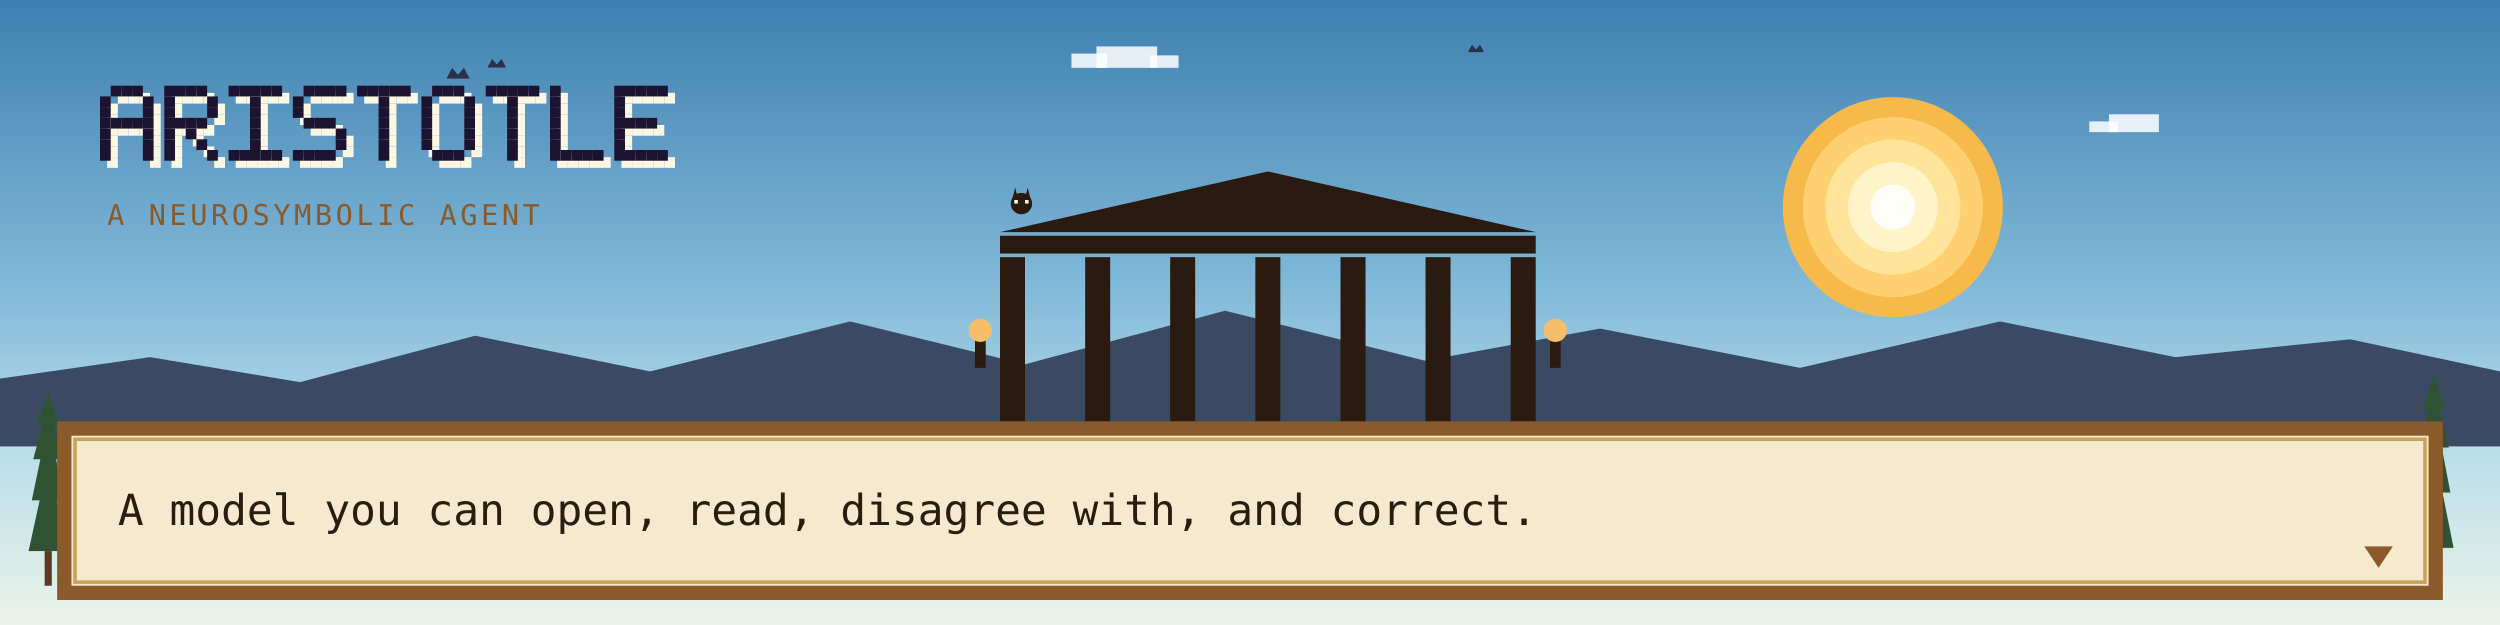
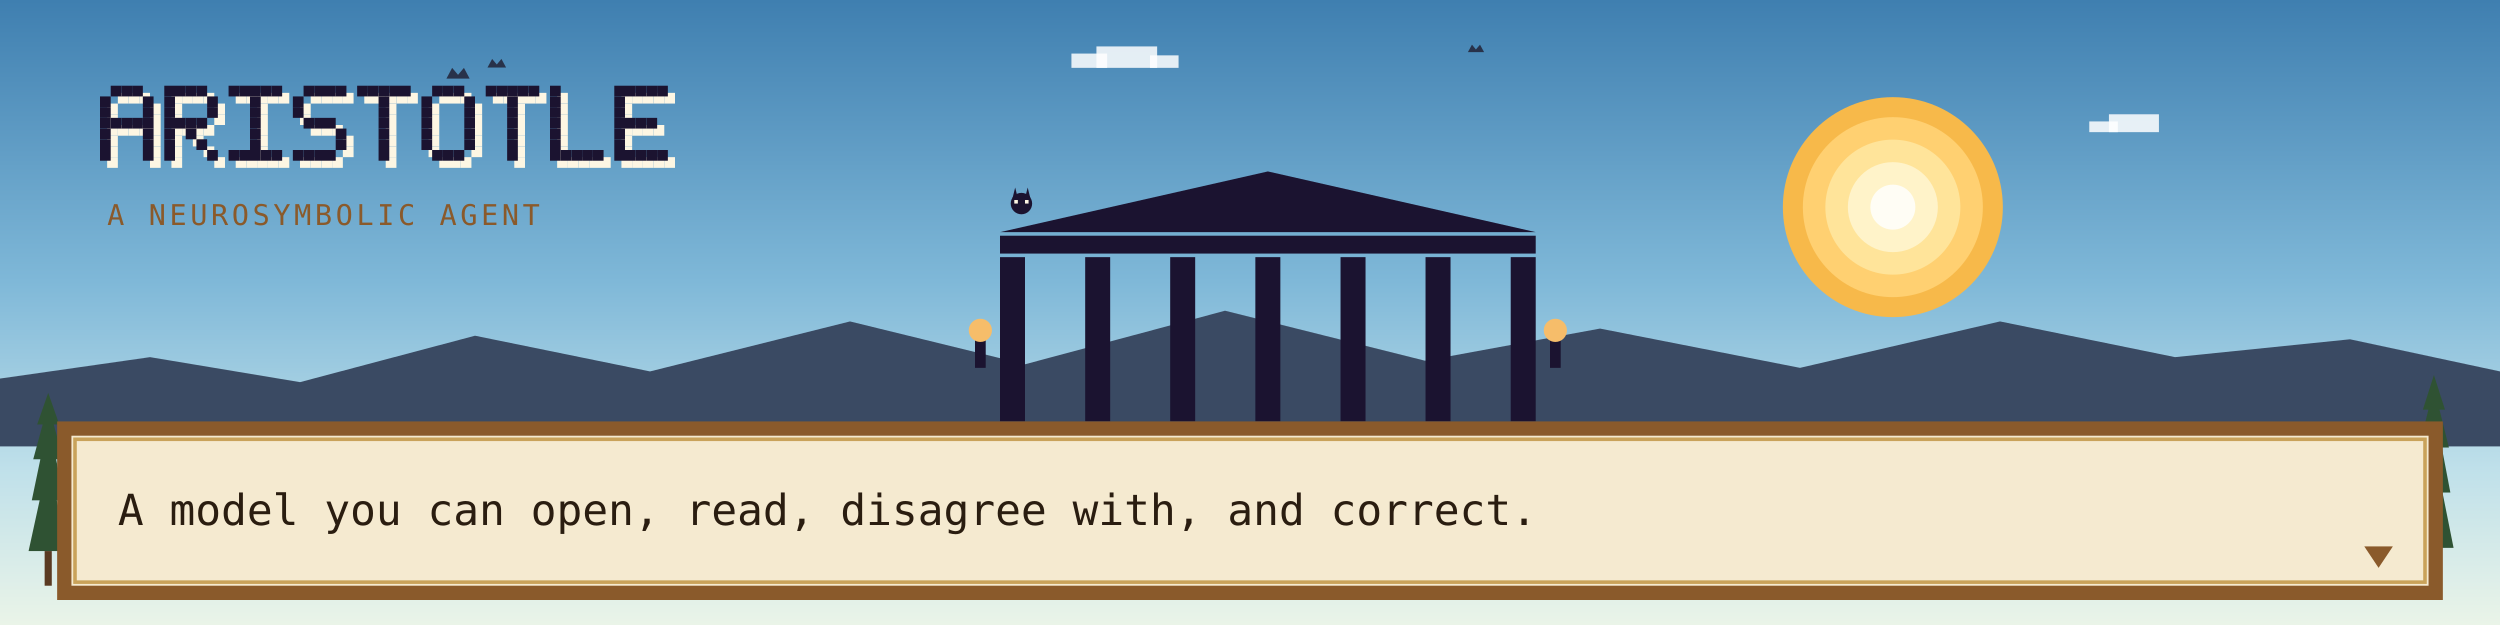
<svg xmlns="http://www.w3.org/2000/svg" viewBox="0 0 1400 350" role="img" aria-label="aristotle — a neurosymbolic agent that builds a model of your system, and shows it to you">
  <defs>
    <linearGradient id="sky" x1="0" y1="0" x2="0" y2="1">
      <stop offset="0%" stop-color="#3f7fb0" />
      <stop offset="45%" stop-color="#7fb8d8" />
      <stop offset="75%" stop-color="#bfe0ea" />
      <stop offset="100%" stop-color="#eaf4e8" />
    </linearGradient>
  </defs>
  <rect x="0.0" y="0.0" width="1400.0" height="350.0" fill="url(#sky)" />
  <rect x="600.0" y="30.0" width="20.0" height="8.0" fill="#ffffff" opacity="0.85" />
  <rect x="614.0" y="26.0" width="34.0" height="12.0" fill="#ffffff" opacity="0.85" />
  <rect x="644.0" y="31.0" width="16.0" height="7.0" fill="#ffffff" opacity="0.85" />
  <rect x="1170.0" y="68.0" width="16.0" height="6.0" fill="#ffffff" opacity="0.85" />
  <rect x="1181.0" y="64.0" width="28.0" height="10.0" fill="#ffffff" opacity="0.85" />
  <polygon points="250.0,44.0 253.2,38.0 256.5,41.9 259.8,38.0 263.0,44.0" fill="#28324a" />
  <polygon points="273.0,37.8 275.6,33.0 278.2,36.1 280.8,33.0 283.4,37.8" fill="#28324a" />
  <polygon points="822.0,29.2 824.3,25.0 826.5,27.7 828.8,25.0 831.1,29.2" fill="#28324a" />
  <circle cx="1060.0" cy="116.0" r="61.6" fill="#f7b94a" />
  <circle cx="1060.0" cy="116.0" r="50.4" fill="#ffd071" />
  <circle cx="1060.0" cy="116.0" r="37.8" fill="#ffe49a" />
  <circle cx="1060.0" cy="116.0" r="25.2" fill="#fff3c9" />
  <circle cx="1060.0" cy="116.0" r="12.6" fill="#fffdf5" />
  <polygon points="0.0,250.0 0.0,212.0 84.0,200.0 168.0,214.0 266.0,188.0 364.0,208.0 476.0,180.0 574.0,204.0 686.0,174.0 798.0,202.0 896.0,184.0 1008.0,206.0 1120.0,180.0 1218.0,200.0 1316.0,190.0 1400.0,208.0 1400.0,250.0" fill="#3a4a63" />
  <polygon points="27.0,220.0 33.2,237.7 30.1,237.7 35.4,257.2 31.4,257.2 36.2,280.2 31.8,280.2 38.0,308.6 16.0,308.6 22.2,280.2 17.8,280.2 22.6,257.2 18.6,257.2 23.9,237.7 20.8,237.7" fill="#2f5233" />
  <rect x="25.0" y="308.6" width="4.0" height="19.4" fill="#5a3a22" />
  <polygon points="1363.0,210.0 1369.2,229.4 1366.1,229.4 1371.4,250.6 1367.4,250.6 1372.2,275.8 1367.8,275.8 1374.0,306.8 1352.0,306.8 1358.2,275.8 1353.8,275.8 1358.6,250.6 1354.6,250.6 1359.9,229.4 1356.8,229.4" fill="#2f5233" />
  <rect x="1361.0" y="306.8" width="4.0" height="21.2" fill="#5a3a22" />
-   <polygon points="710.0,96.0 860.0,130.0 560.0,130.0" fill="#2a1a10" />
-   <rect x="560.0" y="132.0" width="300.0" height="10.0" fill="#2a1a10" />
-   <rect x="560.0" y="144.0" width="14.0" height="92.0" fill="#2a1a10" />
-   <rect x="607.7" y="144.0" width="14.0" height="92.0" fill="#2a1a10" />
-   <rect x="655.3" y="144.0" width="14.0" height="92.0" fill="#2a1a10" />
-   <rect x="703.0" y="144.0" width="14.0" height="92.0" fill="#2a1a10" />
-   <rect x="750.7" y="144.0" width="14.0" height="92.0" fill="#2a1a10" />
-   <rect x="798.3" y="144.0" width="14.0" height="92.0" fill="#2a1a10" />
-   <rect x="846.0" y="144.0" width="14.0" height="92.0" fill="#2a1a10" />
-   <rect x="552.0" y="238.0" width="316.0" height="12.0" fill="#2a1a10" />
-   <circle cx="572.0" cy="114.0" r="6.0" fill="#2a1a10" />
-   <polygon points="567.0,111.0 570.0,111.0 568.5,105.0" fill="#2a1a10" />
-   <polygon points="574.0,111.0 577.0,111.0 575.5,105.0" fill="#2a1a10" />
+   <polygon points="710.0,96.0 860.0,130.0 560.0,130.0" fill="#1b1330" />
+   <rect x="560.0" y="132.0" width="300.0" height="10.0" fill="#1b1330" />
+   <rect x="560.0" y="144.0" width="14.0" height="92.0" fill="#1b1330" />
+   <rect x="607.7" y="144.0" width="14.0" height="92.0" fill="#1b1330" />
+   <rect x="655.3" y="144.0" width="14.0" height="92.0" fill="#1b1330" />
+   <rect x="703.0" y="144.0" width="14.0" height="92.0" fill="#1b1330" />
+   <rect x="750.7" y="144.0" width="14.0" height="92.0" fill="#1b1330" />
+   <rect x="798.3" y="144.0" width="14.0" height="92.0" fill="#1b1330" />
+   <rect x="846.0" y="144.0" width="14.0" height="92.0" fill="#1b1330" />
+   <rect x="552.0" y="238.0" width="316.0" height="12.0" fill="#1b1330" />
+   <circle cx="572.0" cy="114.0" r="6.0" fill="#1b1330" />
+   <polygon points="567.0,111.0 570.0,111.0 568.5,105.0" fill="#1b1330" />
+   <polygon points="574.0,111.0 577.0,111.0 575.5,105.0" fill="#1b1330" />
  <rect x="568.0" y="112.0" width="2.0" height="2.0" fill="#fdf6e3" />
  <rect x="574.0" y="112.0" width="2.0" height="2.0" fill="#fdf6e3" />
-   <rect x="546.0" y="190.0" width="6.0" height="16.0" fill="#2a1a10" />
+   <rect x="546.0" y="190.0" width="6.0" height="16.0" fill="#1b1330" />
  <circle cx="549.0" cy="185.0" r="6.5" fill="#f6bd6a" />
-   <rect x="868.0" y="190.0" width="6.0" height="16.0" fill="#2a1a10" />
+   <rect x="868.0" y="190.0" width="6.0" height="16.0" fill="#1b1330" />
  <circle cx="871.0" cy="185.0" r="6.5" fill="#f6bd6a" />
  <rect x="66.0" y="52.0" width="6.0" height="6.0" fill="#fdf6e3" />
  <rect x="72.0" y="52.0" width="6.0" height="6.0" fill="#fdf6e3" />
  <rect x="78.0" y="52.0" width="6.0" height="6.0" fill="#fdf6e3" />
  <rect x="60.0" y="58.0" width="6.0" height="6.0" fill="#fdf6e3" />
  <rect x="84.0" y="58.0" width="6.0" height="6.0" fill="#fdf6e3" />
  <rect x="60.0" y="64.0" width="6.0" height="6.0" fill="#fdf6e3" />
  <rect x="84.0" y="64.0" width="6.0" height="6.0" fill="#fdf6e3" />
  <rect x="60.0" y="70.0" width="6.0" height="6.0" fill="#fdf6e3" />
  <rect x="66.0" y="70.0" width="6.0" height="6.0" fill="#fdf6e3" />
  <rect x="72.0" y="70.0" width="6.0" height="6.0" fill="#fdf6e3" />
  <rect x="78.0" y="70.0" width="6.0" height="6.0" fill="#fdf6e3" />
  <rect x="84.0" y="70.0" width="6.0" height="6.0" fill="#fdf6e3" />
  <rect x="60.0" y="76.0" width="6.0" height="6.0" fill="#fdf6e3" />
  <rect x="84.0" y="76.0" width="6.0" height="6.0" fill="#fdf6e3" />
  <rect x="60.0" y="82.0" width="6.0" height="6.0" fill="#fdf6e3" />
  <rect x="84.0" y="82.0" width="6.0" height="6.0" fill="#fdf6e3" />
  <rect x="60.0" y="88.0" width="6.0" height="6.0" fill="#fdf6e3" />
  <rect x="84.0" y="88.0" width="6.0" height="6.0" fill="#fdf6e3" />
  <rect x="96.0" y="52.0" width="6.0" height="6.0" fill="#fdf6e3" />
  <rect x="102.0" y="52.0" width="6.0" height="6.0" fill="#fdf6e3" />
  <rect x="108.0" y="52.0" width="6.0" height="6.0" fill="#fdf6e3" />
  <rect x="114.0" y="52.0" width="6.0" height="6.0" fill="#fdf6e3" />
  <rect x="96.0" y="58.0" width="6.0" height="6.0" fill="#fdf6e3" />
  <rect x="120.0" y="58.0" width="6.0" height="6.0" fill="#fdf6e3" />
  <rect x="96.0" y="64.0" width="6.0" height="6.0" fill="#fdf6e3" />
  <rect x="120.0" y="64.0" width="6.0" height="6.0" fill="#fdf6e3" />
  <rect x="96.0" y="70.0" width="6.0" height="6.0" fill="#fdf6e3" />
  <rect x="102.0" y="70.0" width="6.0" height="6.0" fill="#fdf6e3" />
  <rect x="108.0" y="70.0" width="6.0" height="6.0" fill="#fdf6e3" />
  <rect x="114.0" y="70.0" width="6.0" height="6.0" fill="#fdf6e3" />
  <rect x="96.0" y="76.0" width="6.0" height="6.0" fill="#fdf6e3" />
  <rect x="108.0" y="76.0" width="6.0" height="6.0" fill="#fdf6e3" />
  <rect x="96.0" y="82.0" width="6.0" height="6.0" fill="#fdf6e3" />
  <rect x="114.0" y="82.0" width="6.0" height="6.0" fill="#fdf6e3" />
  <rect x="96.0" y="88.0" width="6.0" height="6.0" fill="#fdf6e3" />
  <rect x="120.0" y="88.0" width="6.0" height="6.0" fill="#fdf6e3" />
  <rect x="132.0" y="52.0" width="6.0" height="6.0" fill="#fdf6e3" />
  <rect x="138.0" y="52.0" width="6.0" height="6.0" fill="#fdf6e3" />
  <rect x="144.0" y="52.0" width="6.0" height="6.0" fill="#fdf6e3" />
  <rect x="150.0" y="52.0" width="6.0" height="6.0" fill="#fdf6e3" />
  <rect x="156.0" y="52.0" width="6.0" height="6.0" fill="#fdf6e3" />
  <rect x="144.0" y="58.0" width="6.0" height="6.0" fill="#fdf6e3" />
  <rect x="144.0" y="64.0" width="6.0" height="6.0" fill="#fdf6e3" />
  <rect x="144.0" y="70.0" width="6.0" height="6.0" fill="#fdf6e3" />
  <rect x="144.0" y="76.0" width="6.0" height="6.0" fill="#fdf6e3" />
  <rect x="144.0" y="82.0" width="6.0" height="6.0" fill="#fdf6e3" />
  <rect x="132.0" y="88.0" width="6.0" height="6.0" fill="#fdf6e3" />
  <rect x="138.0" y="88.0" width="6.0" height="6.0" fill="#fdf6e3" />
  <rect x="144.0" y="88.0" width="6.0" height="6.0" fill="#fdf6e3" />
  <rect x="150.0" y="88.0" width="6.0" height="6.0" fill="#fdf6e3" />
  <rect x="156.0" y="88.0" width="6.0" height="6.0" fill="#fdf6e3" />
  <rect x="174.0" y="52.0" width="6.0" height="6.0" fill="#fdf6e3" />
  <rect x="180.0" y="52.0" width="6.0" height="6.0" fill="#fdf6e3" />
  <rect x="186.0" y="52.0" width="6.0" height="6.0" fill="#fdf6e3" />
  <rect x="192.0" y="52.0" width="6.0" height="6.0" fill="#fdf6e3" />
  <rect x="168.0" y="58.0" width="6.0" height="6.0" fill="#fdf6e3" />
  <rect x="168.0" y="64.0" width="6.0" height="6.0" fill="#fdf6e3" />
  <rect x="174.0" y="70.0" width="6.0" height="6.0" fill="#fdf6e3" />
  <rect x="180.0" y="70.0" width="6.0" height="6.0" fill="#fdf6e3" />
  <rect x="186.0" y="70.0" width="6.0" height="6.0" fill="#fdf6e3" />
  <rect x="192.0" y="76.0" width="6.0" height="6.0" fill="#fdf6e3" />
  <rect x="192.0" y="82.0" width="6.0" height="6.0" fill="#fdf6e3" />
  <rect x="168.0" y="88.0" width="6.0" height="6.0" fill="#fdf6e3" />
  <rect x="174.0" y="88.0" width="6.0" height="6.0" fill="#fdf6e3" />
  <rect x="180.0" y="88.0" width="6.0" height="6.0" fill="#fdf6e3" />
  <rect x="186.0" y="88.0" width="6.0" height="6.0" fill="#fdf6e3" />
  <rect x="204.0" y="52.0" width="6.0" height="6.0" fill="#fdf6e3" />
  <rect x="210.0" y="52.0" width="6.0" height="6.0" fill="#fdf6e3" />
  <rect x="216.0" y="52.0" width="6.0" height="6.0" fill="#fdf6e3" />
  <rect x="222.0" y="52.0" width="6.0" height="6.0" fill="#fdf6e3" />
  <rect x="228.0" y="52.0" width="6.0" height="6.0" fill="#fdf6e3" />
  <rect x="216.0" y="58.0" width="6.0" height="6.0" fill="#fdf6e3" />
  <rect x="216.0" y="64.0" width="6.0" height="6.0" fill="#fdf6e3" />
  <rect x="216.0" y="70.0" width="6.0" height="6.0" fill="#fdf6e3" />
  <rect x="216.0" y="76.0" width="6.0" height="6.0" fill="#fdf6e3" />
  <rect x="216.0" y="82.0" width="6.0" height="6.0" fill="#fdf6e3" />
  <rect x="216.0" y="88.0" width="6.0" height="6.0" fill="#fdf6e3" />
  <rect x="246.0" y="52.0" width="6.0" height="6.0" fill="#fdf6e3" />
  <rect x="252.0" y="52.0" width="6.0" height="6.0" fill="#fdf6e3" />
  <rect x="258.0" y="52.0" width="6.0" height="6.0" fill="#fdf6e3" />
  <rect x="240.0" y="58.0" width="6.0" height="6.0" fill="#fdf6e3" />
  <rect x="264.0" y="58.0" width="6.0" height="6.0" fill="#fdf6e3" />
  <rect x="240.0" y="64.0" width="6.0" height="6.0" fill="#fdf6e3" />
  <rect x="264.0" y="64.0" width="6.0" height="6.0" fill="#fdf6e3" />
  <rect x="240.0" y="70.0" width="6.0" height="6.0" fill="#fdf6e3" />
  <rect x="264.0" y="70.0" width="6.0" height="6.0" fill="#fdf6e3" />
  <rect x="240.0" y="76.0" width="6.0" height="6.0" fill="#fdf6e3" />
  <rect x="264.0" y="76.0" width="6.0" height="6.0" fill="#fdf6e3" />
  <rect x="240.0" y="82.0" width="6.0" height="6.0" fill="#fdf6e3" />
  <rect x="264.0" y="82.0" width="6.0" height="6.0" fill="#fdf6e3" />
  <rect x="246.0" y="88.0" width="6.0" height="6.0" fill="#fdf6e3" />
  <rect x="252.0" y="88.0" width="6.0" height="6.0" fill="#fdf6e3" />
  <rect x="258.0" y="88.0" width="6.0" height="6.0" fill="#fdf6e3" />
  <rect x="276.0" y="52.0" width="6.0" height="6.0" fill="#fdf6e3" />
  <rect x="282.0" y="52.0" width="6.0" height="6.0" fill="#fdf6e3" />
  <rect x="288.0" y="52.0" width="6.0" height="6.0" fill="#fdf6e3" />
  <rect x="294.0" y="52.0" width="6.0" height="6.0" fill="#fdf6e3" />
  <rect x="300.0" y="52.0" width="6.0" height="6.0" fill="#fdf6e3" />
  <rect x="288.0" y="58.0" width="6.0" height="6.0" fill="#fdf6e3" />
  <rect x="288.0" y="64.0" width="6.0" height="6.0" fill="#fdf6e3" />
  <rect x="288.0" y="70.0" width="6.0" height="6.0" fill="#fdf6e3" />
  <rect x="288.0" y="76.0" width="6.0" height="6.0" fill="#fdf6e3" />
  <rect x="288.0" y="82.0" width="6.0" height="6.0" fill="#fdf6e3" />
  <rect x="288.0" y="88.0" width="6.0" height="6.0" fill="#fdf6e3" />
  <rect x="312.0" y="52.0" width="6.0" height="6.0" fill="#fdf6e3" />
  <rect x="312.0" y="58.0" width="6.0" height="6.0" fill="#fdf6e3" />
  <rect x="312.0" y="64.0" width="6.0" height="6.0" fill="#fdf6e3" />
  <rect x="312.0" y="70.0" width="6.0" height="6.0" fill="#fdf6e3" />
  <rect x="312.0" y="76.0" width="6.0" height="6.0" fill="#fdf6e3" />
  <rect x="312.0" y="82.0" width="6.0" height="6.0" fill="#fdf6e3" />
  <rect x="312.0" y="88.0" width="6.0" height="6.0" fill="#fdf6e3" />
  <rect x="318.0" y="88.0" width="6.0" height="6.0" fill="#fdf6e3" />
  <rect x="324.0" y="88.0" width="6.0" height="6.0" fill="#fdf6e3" />
  <rect x="330.0" y="88.0" width="6.0" height="6.0" fill="#fdf6e3" />
  <rect x="336.0" y="88.0" width="6.0" height="6.0" fill="#fdf6e3" />
  <rect x="348.0" y="52.0" width="6.0" height="6.0" fill="#fdf6e3" />
  <rect x="354.0" y="52.0" width="6.0" height="6.0" fill="#fdf6e3" />
  <rect x="360.0" y="52.0" width="6.0" height="6.0" fill="#fdf6e3" />
  <rect x="366.0" y="52.0" width="6.0" height="6.0" fill="#fdf6e3" />
  <rect x="372.0" y="52.0" width="6.0" height="6.0" fill="#fdf6e3" />
  <rect x="348.0" y="58.0" width="6.0" height="6.0" fill="#fdf6e3" />
  <rect x="348.0" y="64.0" width="6.0" height="6.0" fill="#fdf6e3" />
  <rect x="348.0" y="70.0" width="6.0" height="6.0" fill="#fdf6e3" />
  <rect x="354.0" y="70.0" width="6.0" height="6.0" fill="#fdf6e3" />
  <rect x="360.0" y="70.0" width="6.0" height="6.0" fill="#fdf6e3" />
  <rect x="366.0" y="70.0" width="6.0" height="6.0" fill="#fdf6e3" />
  <rect x="348.0" y="76.0" width="6.0" height="6.0" fill="#fdf6e3" />
  <rect x="348.0" y="82.0" width="6.0" height="6.0" fill="#fdf6e3" />
  <rect x="348.0" y="88.0" width="6.0" height="6.0" fill="#fdf6e3" />
  <rect x="354.0" y="88.0" width="6.0" height="6.0" fill="#fdf6e3" />
  <rect x="360.0" y="88.0" width="6.0" height="6.0" fill="#fdf6e3" />
  <rect x="366.0" y="88.0" width="6.0" height="6.0" fill="#fdf6e3" />
  <rect x="372.0" y="88.0" width="6.0" height="6.0" fill="#fdf6e3" />
  <rect x="62.0" y="48.0" width="6.0" height="6.0" fill="#1b1330" />
  <rect x="68.0" y="48.0" width="6.0" height="6.0" fill="#1b1330" />
  <rect x="74.0" y="48.0" width="6.0" height="6.0" fill="#1b1330" />
  <rect x="56.0" y="54.0" width="6.0" height="6.0" fill="#1b1330" />
  <rect x="80.0" y="54.0" width="6.0" height="6.0" fill="#1b1330" />
  <rect x="56.0" y="60.0" width="6.0" height="6.0" fill="#1b1330" />
  <rect x="80.0" y="60.0" width="6.0" height="6.0" fill="#1b1330" />
  <rect x="56.0" y="66.0" width="6.0" height="6.0" fill="#1b1330" />
  <rect x="62.0" y="66.0" width="6.0" height="6.0" fill="#1b1330" />
  <rect x="68.0" y="66.0" width="6.0" height="6.0" fill="#1b1330" />
  <rect x="74.0" y="66.0" width="6.0" height="6.0" fill="#1b1330" />
  <rect x="80.0" y="66.0" width="6.0" height="6.0" fill="#1b1330" />
  <rect x="56.0" y="72.0" width="6.0" height="6.0" fill="#1b1330" />
  <rect x="80.0" y="72.0" width="6.0" height="6.0" fill="#1b1330" />
  <rect x="56.0" y="78.0" width="6.0" height="6.0" fill="#1b1330" />
  <rect x="80.0" y="78.0" width="6.0" height="6.0" fill="#1b1330" />
  <rect x="56.0" y="84.0" width="6.0" height="6.0" fill="#1b1330" />
  <rect x="80.0" y="84.0" width="6.0" height="6.0" fill="#1b1330" />
  <rect x="92.0" y="48.0" width="6.0" height="6.0" fill="#1b1330" />
  <rect x="98.0" y="48.0" width="6.0" height="6.0" fill="#1b1330" />
  <rect x="104.0" y="48.0" width="6.0" height="6.0" fill="#1b1330" />
  <rect x="110.0" y="48.0" width="6.0" height="6.0" fill="#1b1330" />
  <rect x="92.0" y="54.0" width="6.0" height="6.0" fill="#1b1330" />
  <rect x="116.0" y="54.0" width="6.0" height="6.0" fill="#1b1330" />
  <rect x="92.0" y="60.0" width="6.0" height="6.0" fill="#1b1330" />
  <rect x="116.0" y="60.0" width="6.0" height="6.0" fill="#1b1330" />
  <rect x="92.0" y="66.0" width="6.0" height="6.0" fill="#1b1330" />
  <rect x="98.0" y="66.0" width="6.0" height="6.0" fill="#1b1330" />
  <rect x="104.0" y="66.0" width="6.0" height="6.0" fill="#1b1330" />
  <rect x="110.0" y="66.0" width="6.0" height="6.0" fill="#1b1330" />
  <rect x="92.0" y="72.0" width="6.0" height="6.0" fill="#1b1330" />
  <rect x="104.0" y="72.0" width="6.0" height="6.0" fill="#1b1330" />
  <rect x="92.0" y="78.0" width="6.0" height="6.0" fill="#1b1330" />
  <rect x="110.0" y="78.0" width="6.0" height="6.0" fill="#1b1330" />
  <rect x="92.0" y="84.0" width="6.0" height="6.0" fill="#1b1330" />
  <rect x="116.0" y="84.0" width="6.0" height="6.0" fill="#1b1330" />
  <rect x="128.0" y="48.0" width="6.0" height="6.0" fill="#1b1330" />
  <rect x="134.0" y="48.0" width="6.0" height="6.0" fill="#1b1330" />
  <rect x="140.0" y="48.0" width="6.0" height="6.0" fill="#1b1330" />
  <rect x="146.0" y="48.0" width="6.0" height="6.0" fill="#1b1330" />
  <rect x="152.0" y="48.0" width="6.0" height="6.0" fill="#1b1330" />
  <rect x="140.0" y="54.0" width="6.0" height="6.0" fill="#1b1330" />
  <rect x="140.0" y="60.0" width="6.0" height="6.0" fill="#1b1330" />
  <rect x="140.0" y="66.0" width="6.0" height="6.0" fill="#1b1330" />
  <rect x="140.0" y="72.0" width="6.0" height="6.0" fill="#1b1330" />
  <rect x="140.0" y="78.0" width="6.0" height="6.0" fill="#1b1330" />
  <rect x="128.0" y="84.0" width="6.0" height="6.0" fill="#1b1330" />
  <rect x="134.0" y="84.0" width="6.0" height="6.0" fill="#1b1330" />
  <rect x="140.0" y="84.0" width="6.0" height="6.0" fill="#1b1330" />
  <rect x="146.0" y="84.0" width="6.0" height="6.0" fill="#1b1330" />
  <rect x="152.0" y="84.0" width="6.0" height="6.0" fill="#1b1330" />
  <rect x="170.0" y="48.0" width="6.0" height="6.0" fill="#1b1330" />
  <rect x="176.0" y="48.0" width="6.0" height="6.0" fill="#1b1330" />
  <rect x="182.0" y="48.0" width="6.0" height="6.0" fill="#1b1330" />
  <rect x="188.0" y="48.0" width="6.0" height="6.0" fill="#1b1330" />
  <rect x="164.0" y="54.0" width="6.0" height="6.0" fill="#1b1330" />
  <rect x="164.0" y="60.0" width="6.0" height="6.0" fill="#1b1330" />
  <rect x="170.0" y="66.0" width="6.0" height="6.0" fill="#1b1330" />
  <rect x="176.0" y="66.0" width="6.0" height="6.0" fill="#1b1330" />
  <rect x="182.0" y="66.0" width="6.0" height="6.0" fill="#1b1330" />
  <rect x="188.0" y="72.0" width="6.0" height="6.0" fill="#1b1330" />
  <rect x="188.0" y="78.0" width="6.0" height="6.0" fill="#1b1330" />
  <rect x="164.0" y="84.0" width="6.0" height="6.0" fill="#1b1330" />
  <rect x="170.0" y="84.0" width="6.0" height="6.0" fill="#1b1330" />
  <rect x="176.0" y="84.0" width="6.0" height="6.0" fill="#1b1330" />
  <rect x="182.0" y="84.0" width="6.0" height="6.0" fill="#1b1330" />
  <rect x="200.0" y="48.0" width="6.0" height="6.0" fill="#1b1330" />
  <rect x="206.0" y="48.0" width="6.0" height="6.0" fill="#1b1330" />
  <rect x="212.0" y="48.0" width="6.0" height="6.0" fill="#1b1330" />
  <rect x="218.0" y="48.0" width="6.0" height="6.0" fill="#1b1330" />
  <rect x="224.0" y="48.0" width="6.0" height="6.0" fill="#1b1330" />
  <rect x="212.0" y="54.0" width="6.0" height="6.0" fill="#1b1330" />
  <rect x="212.0" y="60.0" width="6.0" height="6.0" fill="#1b1330" />
  <rect x="212.0" y="66.0" width="6.0" height="6.0" fill="#1b1330" />
  <rect x="212.0" y="72.0" width="6.0" height="6.0" fill="#1b1330" />
  <rect x="212.0" y="78.0" width="6.0" height="6.0" fill="#1b1330" />
  <rect x="212.0" y="84.0" width="6.0" height="6.0" fill="#1b1330" />
  <rect x="242.0" y="48.0" width="6.0" height="6.0" fill="#1b1330" />
  <rect x="248.0" y="48.0" width="6.0" height="6.0" fill="#1b1330" />
  <rect x="254.0" y="48.0" width="6.0" height="6.0" fill="#1b1330" />
  <rect x="236.0" y="54.0" width="6.0" height="6.0" fill="#1b1330" />
  <rect x="260.0" y="54.0" width="6.0" height="6.0" fill="#1b1330" />
  <rect x="236.0" y="60.0" width="6.0" height="6.0" fill="#1b1330" />
  <rect x="260.0" y="60.0" width="6.0" height="6.0" fill="#1b1330" />
  <rect x="236.0" y="66.0" width="6.0" height="6.0" fill="#1b1330" />
  <rect x="260.0" y="66.0" width="6.0" height="6.0" fill="#1b1330" />
  <rect x="236.0" y="72.0" width="6.0" height="6.0" fill="#1b1330" />
  <rect x="260.0" y="72.0" width="6.0" height="6.0" fill="#1b1330" />
  <rect x="236.0" y="78.0" width="6.0" height="6.0" fill="#1b1330" />
  <rect x="260.0" y="78.0" width="6.0" height="6.0" fill="#1b1330" />
  <rect x="242.0" y="84.0" width="6.0" height="6.0" fill="#1b1330" />
  <rect x="248.0" y="84.0" width="6.0" height="6.0" fill="#1b1330" />
  <rect x="254.0" y="84.0" width="6.0" height="6.0" fill="#1b1330" />
  <rect x="272.0" y="48.0" width="6.0" height="6.0" fill="#1b1330" />
  <rect x="278.0" y="48.0" width="6.0" height="6.0" fill="#1b1330" />
  <rect x="284.0" y="48.0" width="6.0" height="6.0" fill="#1b1330" />
  <rect x="290.0" y="48.0" width="6.0" height="6.0" fill="#1b1330" />
  <rect x="296.0" y="48.0" width="6.0" height="6.0" fill="#1b1330" />
  <rect x="284.0" y="54.0" width="6.0" height="6.0" fill="#1b1330" />
  <rect x="284.0" y="60.0" width="6.0" height="6.0" fill="#1b1330" />
  <rect x="284.0" y="66.0" width="6.0" height="6.0" fill="#1b1330" />
  <rect x="284.0" y="72.0" width="6.0" height="6.0" fill="#1b1330" />
  <rect x="284.0" y="78.0" width="6.0" height="6.0" fill="#1b1330" />
  <rect x="284.0" y="84.0" width="6.0" height="6.0" fill="#1b1330" />
  <rect x="308.0" y="48.0" width="6.0" height="6.0" fill="#1b1330" />
  <rect x="308.0" y="54.0" width="6.0" height="6.0" fill="#1b1330" />
  <rect x="308.0" y="60.0" width="6.0" height="6.0" fill="#1b1330" />
  <rect x="308.0" y="66.0" width="6.0" height="6.0" fill="#1b1330" />
  <rect x="308.0" y="72.0" width="6.0" height="6.0" fill="#1b1330" />
  <rect x="308.0" y="78.0" width="6.0" height="6.0" fill="#1b1330" />
  <rect x="308.0" y="84.0" width="6.0" height="6.0" fill="#1b1330" />
  <rect x="314.0" y="84.0" width="6.0" height="6.0" fill="#1b1330" />
  <rect x="320.0" y="84.0" width="6.0" height="6.0" fill="#1b1330" />
  <rect x="326.0" y="84.0" width="6.0" height="6.0" fill="#1b1330" />
  <rect x="332.0" y="84.0" width="6.0" height="6.0" fill="#1b1330" />
  <rect x="344.0" y="48.0" width="6.0" height="6.0" fill="#1b1330" />
  <rect x="350.0" y="48.0" width="6.0" height="6.0" fill="#1b1330" />
  <rect x="356.0" y="48.0" width="6.0" height="6.0" fill="#1b1330" />
  <rect x="362.0" y="48.0" width="6.0" height="6.0" fill="#1b1330" />
  <rect x="368.0" y="48.0" width="6.0" height="6.0" fill="#1b1330" />
  <rect x="344.0" y="54.0" width="6.0" height="6.0" fill="#1b1330" />
  <rect x="344.0" y="60.0" width="6.0" height="6.0" fill="#1b1330" />
  <rect x="344.0" y="66.0" width="6.0" height="6.0" fill="#1b1330" />
  <rect x="350.0" y="66.0" width="6.0" height="6.0" fill="#1b1330" />
  <rect x="356.0" y="66.0" width="6.0" height="6.0" fill="#1b1330" />
  <rect x="362.0" y="66.0" width="6.0" height="6.0" fill="#1b1330" />
  <rect x="344.0" y="72.0" width="6.0" height="6.0" fill="#1b1330" />
  <rect x="344.0" y="78.0" width="6.0" height="6.0" fill="#1b1330" />
  <rect x="344.0" y="84.0" width="6.0" height="6.0" fill="#1b1330" />
  <rect x="350.0" y="84.0" width="6.0" height="6.0" fill="#1b1330" />
  <rect x="356.0" y="84.0" width="6.0" height="6.0" fill="#1b1330" />
  <rect x="362.0" y="84.0" width="6.0" height="6.0" fill="#1b1330" />
  <rect x="368.0" y="84.0" width="6.0" height="6.0" fill="#1b1330" />
  <text x="60" y="126" font-family="ui-monospace, SFMono-Regular, Menlo, Consolas, monospace" font-size="16" letter-spacing="2" fill="#8a5a2b">A NEUROSYMBOLIC AGENT</text>
  <rect x="32.0" y="236.0" width="1336.0" height="100.0" fill="#8a5a2b" />
  <rect x="40.0" y="244.0" width="1320.0" height="84.0" fill="#f5ead0" />
  <rect x="42" y="246" width="1316" height="80" fill="none" stroke="#c9a25a" stroke-width="2" />
  <text x="66" y="294.0" font-family="ui-monospace, SFMono-Regular, Menlo, Consolas, monospace" font-size="24" fill="#2a1d10">A model you can open, read, disagree with, and correct.</text>
  <polygon points="1324.0,306.0 1340.0,306.0 1332.0,318.0" fill="#8a5a2b" />
</svg>
